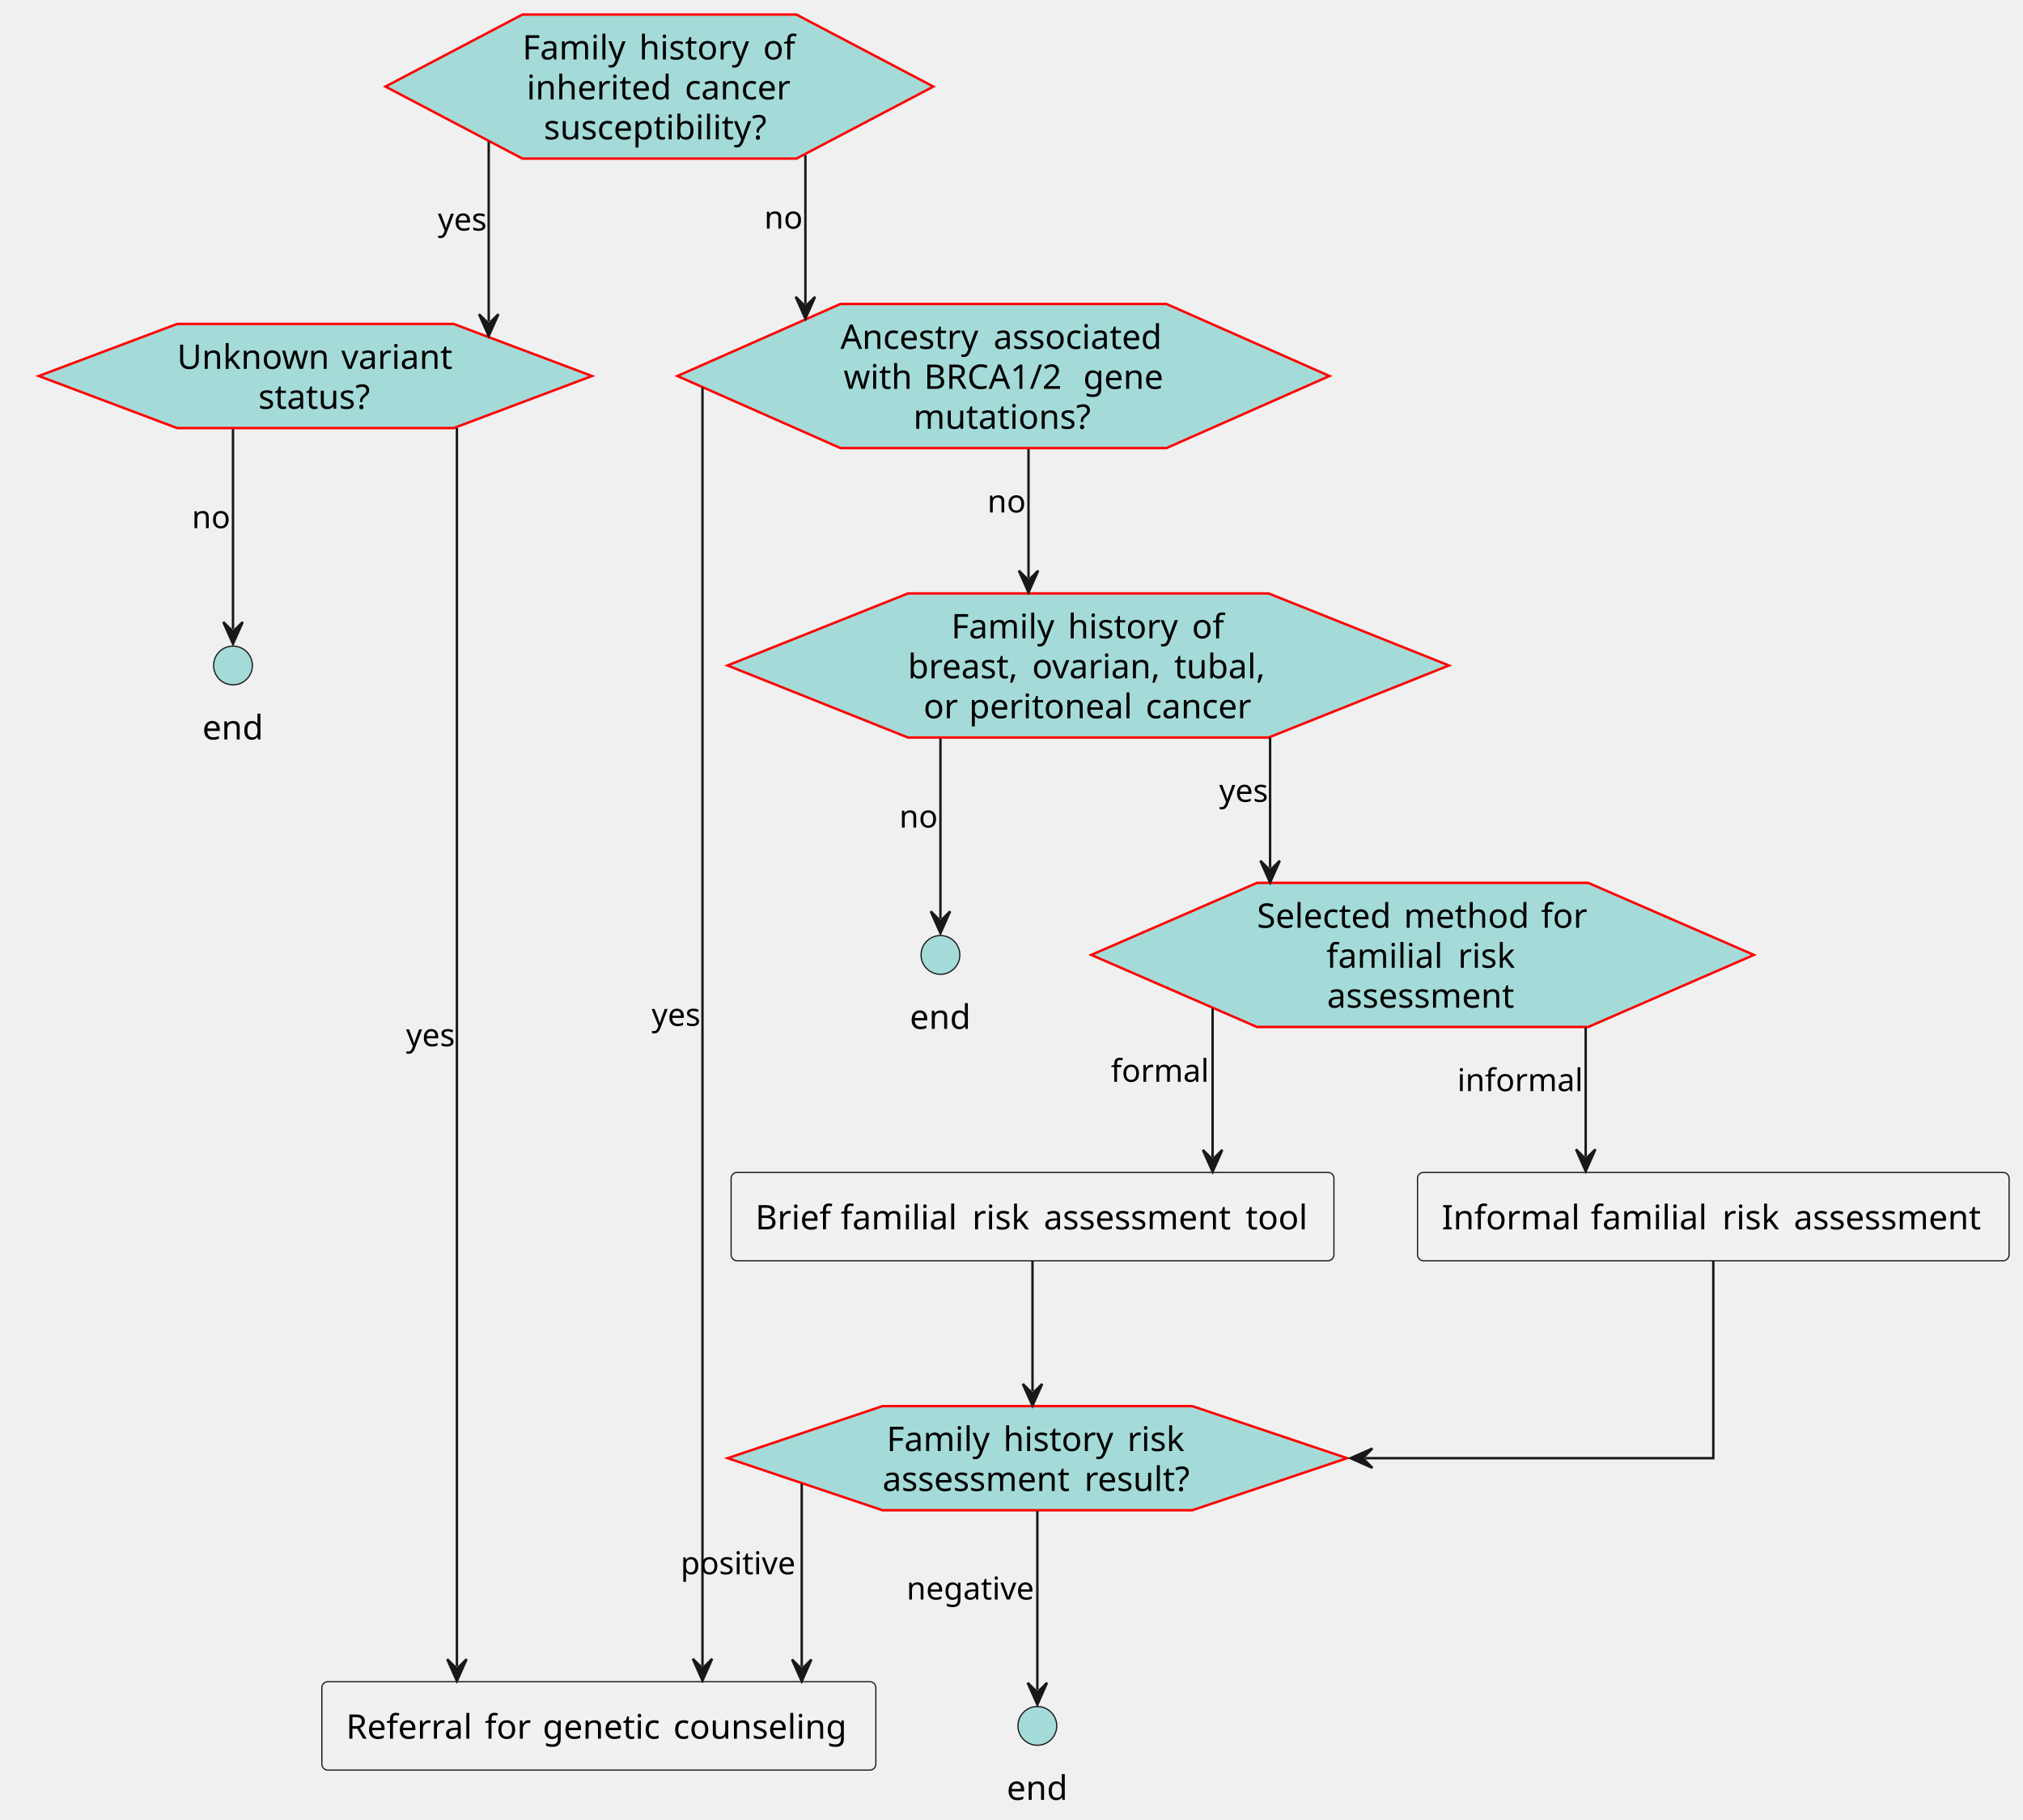
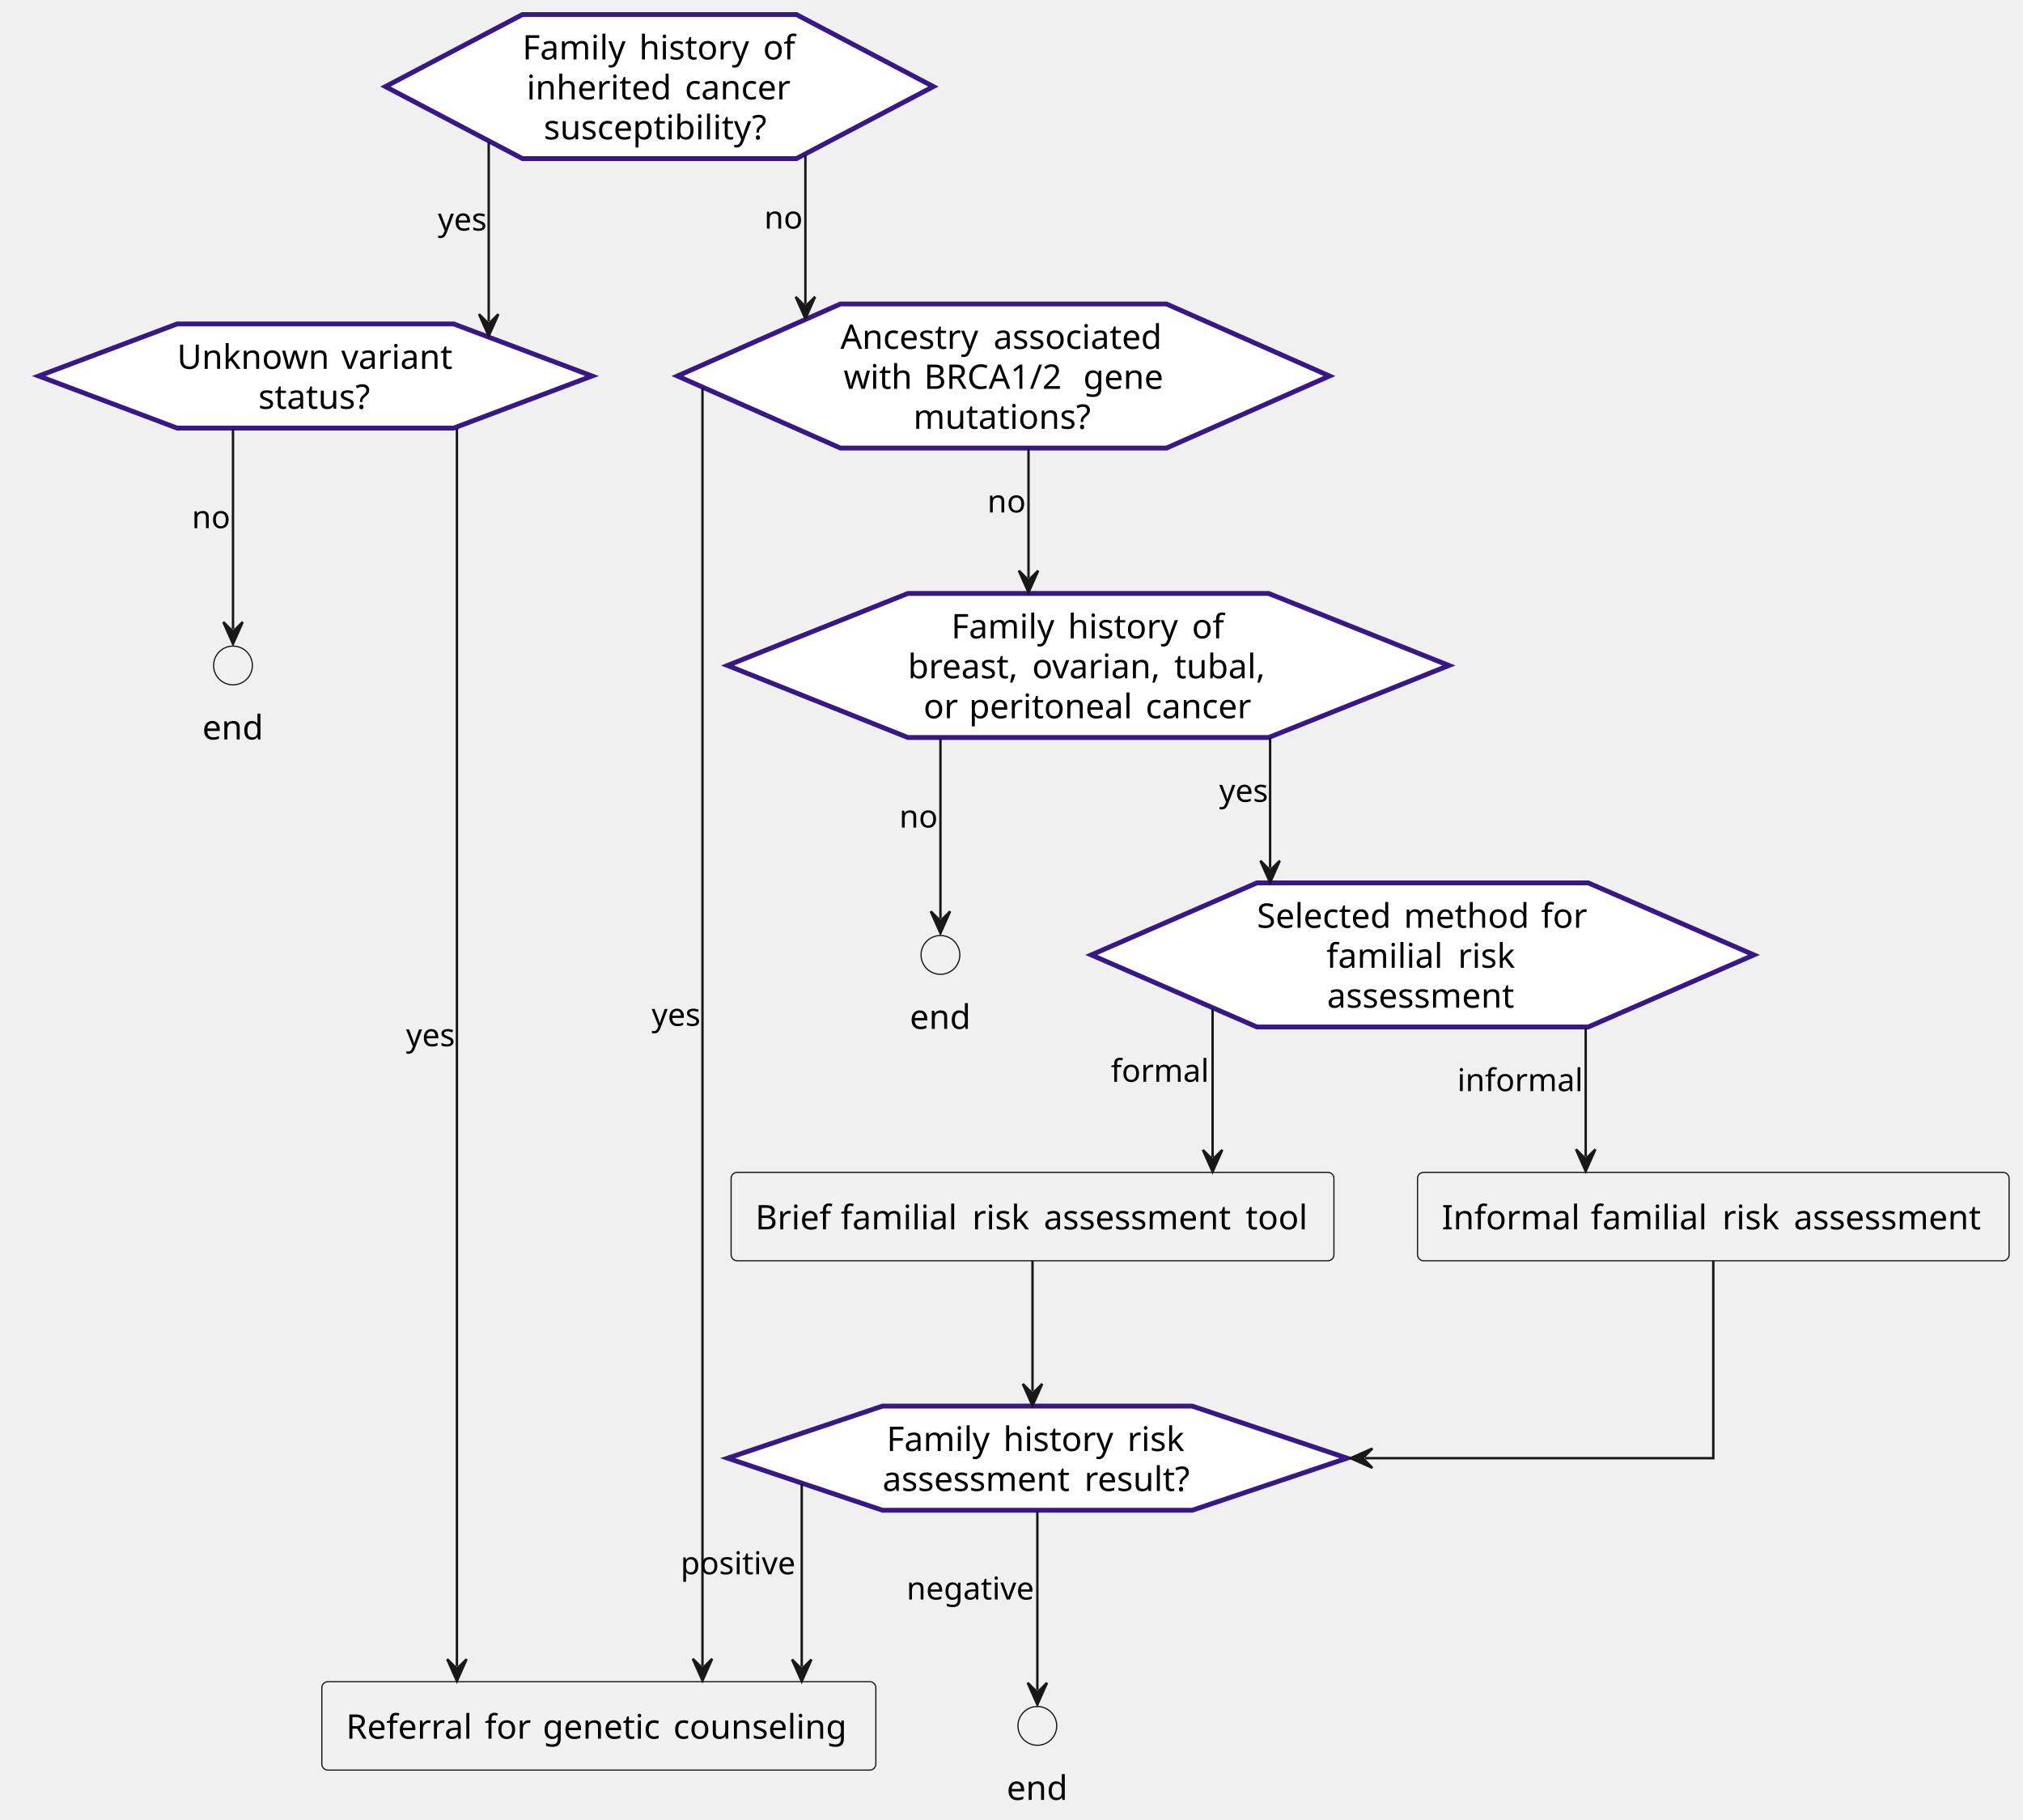
<svg xmlns="http://www.w3.org/2000/svg" xmlns:xlink="http://www.w3.org/1999/xlink" contentStyleType="text/css" height="751px" preserveAspectRatio="none" style="width:835px;height:751px;background:#FFFFFF;" version="1.1" viewBox="0 0 835 751" width="835px" zoomAndPan="magnify">
  <defs />
  <g>
    <g id="elem_eve_fhxgeneinherited">
      <a href="#eve-fhxgeneinherited" target="_top" title="#eve-fhxgeneinherited" xlink:actuate="onRequest" xlink:href="#eve-fhxgeneinherited" xlink:show="new" xlink:title="#eve-fhxgeneinherited" xlink:type="simple">
-         <polygon fill="#A4DBD8" points="385.25,35.73,328.71,6,215.64,6,159.1,35.73,215.64,65.46,328.71,65.46,385.25,35.73" style="stroke:#FF0000;stroke-width:1.0;" />
+         <polygon fill="#FFFFFF" points="385.25,35.73,328.71,6,215.64,6,159.1,35.73,215.64,65.46,328.71,65.46,385.25,35.73" style="stroke:#381885;stroke-width:2.0;" />
        <text fill="#000000" font-family="sans-serif" font-size="14" lengthAdjust="spacing" textLength="43.716" x="215.637" y="24.535">Family</text>
        <text fill="#000000" font-family="sans-serif" font-size="14" lengthAdjust="spacing" textLength="4.43" x="259.352" y="24.535"> </text>
        <text fill="#000000" font-family="sans-serif" font-size="14" lengthAdjust="spacing" textLength="46.751" x="263.782" y="24.535">history</text>
        <text fill="#000000" font-family="sans-serif" font-size="14" lengthAdjust="spacing" textLength="4.43" x="310.533" y="24.535"> </text>
        <text fill="#000000" font-family="sans-serif" font-size="14" lengthAdjust="spacing" textLength="13.747" x="314.963" y="24.535">of</text>
        <text fill="#000000" font-family="sans-serif" font-size="14" lengthAdjust="spacing" textLength="60.847" x="217.39" y="41.023">inherited</text>
        <text fill="#000000" font-family="sans-serif" font-size="14" lengthAdjust="spacing" textLength="4.43" x="278.237" y="41.023"> </text>
        <text fill="#000000" font-family="sans-serif" font-size="14" lengthAdjust="spacing" textLength="44.29" x="282.666" y="41.023">cancer</text>
        <text fill="#000000" font-family="sans-serif" font-size="14" lengthAdjust="spacing" textLength="95.436" x="224.455" y="57.512">susceptibility?</text>
      </a>
    </g>
    <g id="elem_eve_unkvariantstatus">
      <a href="#eve-unkvariantstatus" target="_top" title="#eve-unkvariantstatus" xlink:actuate="onRequest" xlink:href="#eve-unkvariantstatus" xlink:show="new" xlink:title="#eve-unkvariantstatus" xlink:type="simple">
-         <polygon fill="#A4DBD8" points="244.35,155.19,187.26,133.7,73.09,133.7,16,155.19,73.09,176.68,187.26,176.68,244.35,155.19" style="stroke:#FF0000;stroke-width:1.0;" />
+         <polygon fill="#FFFFFF" points="244.35,155.19,187.26,133.7,73.09,133.7,16,155.19,73.09,176.68,187.26,176.68,244.35,155.19" style="stroke:#381885;stroke-width:2.0;" />
        <text fill="#000000" font-family="sans-serif" font-size="14" lengthAdjust="spacing" textLength="63.335" x="73.087" y="152.235">Unknown</text>
        <text fill="#000000" font-family="sans-serif" font-size="14" lengthAdjust="spacing" textLength="4.43" x="136.422" y="152.235"> </text>
        <text fill="#000000" font-family="sans-serif" font-size="14" lengthAdjust="spacing" textLength="46.409" x="140.852" y="152.235">variant</text>
        <text fill="#000000" font-family="sans-serif" font-size="14" lengthAdjust="spacing" textLength="47.072" x="106.638" y="168.723">status?</text>
      </a>
    </g>
    <g id="elem_eve_brcageneancestry">
      <a href="#eve-brcageneancestry" target="_top" title="#eve-brcageneancestry" xlink:actuate="onRequest" xlink:href="#eve-brcageneancestry" xlink:show="new" xlink:title="#eve-brcageneancestry" xlink:type="simple">
-         <polygon fill="#A4DBD8" points="548.74,155.19,481.46,125.46,346.89,125.46,279.61,155.19,346.89,184.93,481.46,184.93,548.74,155.19" style="stroke:#FF0000;stroke-width:1.0;" />
+         <polygon fill="#FFFFFF" points="548.74,155.19,481.46,125.46,346.89,125.46,279.61,155.19,346.89,184.93,481.46,184.93,548.74,155.19" style="stroke:#381885;stroke-width:2.0;" />
        <text fill="#000000" font-family="sans-serif" font-size="14" lengthAdjust="spacing" textLength="58.734" x="346.893" y="143.995">Ancestry</text>
        <text fill="#000000" font-family="sans-serif" font-size="14" lengthAdjust="spacing" textLength="4.43" x="405.627" y="143.995"> </text>
        <text fill="#000000" font-family="sans-serif" font-size="14" lengthAdjust="spacing" textLength="71.401" x="410.057" y="143.995">associated</text>
        <text fill="#000000" font-family="sans-serif" font-size="14" lengthAdjust="spacing" textLength="28.759" x="348.209" y="160.483">with</text>
        <text fill="#000000" font-family="sans-serif" font-size="14" lengthAdjust="spacing" textLength="4.43" x="376.967" y="160.483"> </text>
        <text fill="#000000" font-family="sans-serif" font-size="14" lengthAdjust="spacing" textLength="61.298" x="381.397" y="160.483">BRCA1/2</text>
        <text fill="#000000" font-family="sans-serif" font-size="14" lengthAdjust="spacing" textLength="4.43" x="442.695" y="160.483"> </text>
        <text fill="#000000" font-family="sans-serif" font-size="14" lengthAdjust="spacing" textLength="33.018" x="447.125" y="160.483">gene</text>
        <text fill="#000000" font-family="sans-serif" font-size="14" lengthAdjust="spacing" textLength="74.341" x="377.005" y="176.972">mutations?</text>
      </a>
    </g>
    <g id="elem_eve_fhxbrcaovcatubalperit">
      <a href="#eve-fhxbrcaovcatubalperit" target="_top" title="#eve-fhxbrcaovcatubalperit" xlink:actuate="onRequest" xlink:href="#eve-fhxbrcaovcatubalperit" xlink:show="new" xlink:title="#eve-fhxbrcaovcatubalperit" xlink:type="simple">
-         <polygon fill="#A4DBD8" points="598.05,274.66,523.61,244.93,374.73,244.93,300.29,274.66,374.73,304.39,523.61,304.39,598.05,274.66" style="stroke:#FF0000;stroke-width:1.0;" />
+         <polygon fill="#FFFFFF" points="598.05,274.66,523.61,244.93,374.73,244.93,300.29,274.66,374.73,304.39,523.61,304.39,598.05,274.66" style="stroke:#381885;stroke-width:2.0;" />
        <text fill="#000000" font-family="sans-serif" font-size="14" lengthAdjust="spacing" textLength="43.716" x="392.633" y="263.465">Family</text>
        <text fill="#000000" font-family="sans-serif" font-size="14" lengthAdjust="spacing" textLength="4.43" x="436.349" y="263.465"> </text>
        <text fill="#000000" font-family="sans-serif" font-size="14" lengthAdjust="spacing" textLength="46.751" x="440.779" y="263.465">history</text>
        <text fill="#000000" font-family="sans-serif" font-size="14" lengthAdjust="spacing" textLength="4.43" x="487.53" y="263.465"> </text>
        <text fill="#000000" font-family="sans-serif" font-size="14" lengthAdjust="spacing" textLength="13.747" x="491.959" y="263.465">of</text>
        <text fill="#000000" font-family="sans-serif" font-size="14" lengthAdjust="spacing" textLength="46.874" x="374.73" y="279.953">breast,</text>
        <text fill="#000000" font-family="sans-serif" font-size="14" lengthAdjust="spacing" textLength="4.43" x="421.604" y="279.953"> </text>
        <text fill="#000000" font-family="sans-serif" font-size="14" lengthAdjust="spacing" textLength="54.202" x="426.034" y="279.953">ovarian,</text>
        <text fill="#000000" font-family="sans-serif" font-size="14" lengthAdjust="spacing" textLength="4.43" x="480.236" y="279.953"> </text>
        <text fill="#000000" font-family="sans-serif" font-size="14" lengthAdjust="spacing" textLength="38.944" x="484.666" y="279.953">tubal,</text>
        <text fill="#000000" font-family="sans-serif" font-size="14" lengthAdjust="spacing" textLength="14.328" x="381.187" y="296.442">or</text>
        <text fill="#000000" font-family="sans-serif" font-size="14" lengthAdjust="spacing" textLength="4.43" x="395.515" y="296.442"> </text>
        <text fill="#000000" font-family="sans-serif" font-size="14" lengthAdjust="spacing" textLength="68.489" x="399.944" y="296.442">peritoneal</text>
        <text fill="#000000" font-family="sans-serif" font-size="14" lengthAdjust="spacing" textLength="4.43" x="468.434" y="296.442"> </text>
        <text fill="#000000" font-family="sans-serif" font-size="14" lengthAdjust="spacing" textLength="44.29" x="472.863" y="296.442">cancer</text>
      </a>
    </g>
    <g id="elem_eve_preferredfhxriskmethod">
      <a href="#eve-preferredfhxriskmethod" target="_top" title="#eve-preferredfhxriskmethod" xlink:actuate="onRequest" xlink:href="#eve-preferredfhxriskmethod" xlink:show="new" xlink:title="#eve-preferredfhxriskmethod" xlink:type="simple">
-         <polygon fill="#A4DBD8" points="723.92,394.12,655.55,364.39,518.8,364.39,450.43,394.12,518.8,423.86,655.55,423.86,723.92,394.12" style="stroke:#FF0000;stroke-width:1.0;" />
+         <polygon fill="#FFFFFF" points="723.92,394.12,655.55,364.39,518.8,364.39,450.43,394.12,518.8,423.86,655.55,423.86,723.92,394.12" style="stroke:#381885;stroke-width:2.0;" />
        <text fill="#000000" font-family="sans-serif" font-size="14" lengthAdjust="spacing" textLength="56.205" x="518.803" y="382.925">Selected</text>
        <text fill="#000000" font-family="sans-serif" font-size="14" lengthAdjust="spacing" textLength="4.43" x="575.008" y="382.925"> </text>
        <text fill="#000000" font-family="sans-serif" font-size="14" lengthAdjust="spacing" textLength="52.206" x="579.438" y="382.925">method</text>
        <text fill="#000000" font-family="sans-serif" font-size="14" lengthAdjust="spacing" textLength="4.43" x="631.644" y="382.925"> </text>
        <text fill="#000000" font-family="sans-serif" font-size="14" lengthAdjust="spacing" textLength="19.476" x="636.074" y="382.925">for</text>
        <text fill="#000000" font-family="sans-serif" font-size="14" lengthAdjust="spacing" textLength="49.868" x="547.48" y="399.413">familial</text>
        <text fill="#000000" font-family="sans-serif" font-size="14" lengthAdjust="spacing" textLength="4.43" x="597.348" y="399.413"> </text>
        <text fill="#000000" font-family="sans-serif" font-size="14" lengthAdjust="spacing" textLength="25.095" x="601.778" y="399.413">risk</text>
        <text fill="#000000" font-family="sans-serif" font-size="14" lengthAdjust="spacing" textLength="78.873" x="547.74" y="415.902">assessment</text>
      </a>
    </g>
    <g id="elem_act_fhxrisktool">
      <a href="#act-fhxrisktool" target="_top" title="#act-fhxrisktool" xlink:actuate="onRequest" xlink:href="#act-fhxrisktool" xlink:show="new" xlink:title="#act-fhxrisktool" xlink:type="simple">
        <rect fill="#F1F1F1" height="36.488" rx="2.5" ry="2.5" style="stroke:#181818;stroke-width:0.5;" width="248.812" x="301.77" y="483.86" />
        <text fill="#000000" font-family="sans-serif" font-size="14" lengthAdjust="spacing" textLength="30.775" x="311.77" y="507.395">Brief</text>
        <text fill="#000000" font-family="sans-serif" font-size="14" lengthAdjust="spacing" textLength="4.43" x="342.545" y="507.395"> </text>
        <text fill="#000000" font-family="sans-serif" font-size="14" lengthAdjust="spacing" textLength="49.868" x="346.975" y="507.395">familial</text>
        <text fill="#000000" font-family="sans-serif" font-size="14" lengthAdjust="spacing" textLength="4.43" x="396.843" y="507.395"> </text>
        <text fill="#000000" font-family="sans-serif" font-size="14" lengthAdjust="spacing" textLength="25.095" x="401.273" y="507.395">risk</text>
        <text fill="#000000" font-family="sans-serif" font-size="14" lengthAdjust="spacing" textLength="4.43" x="426.368" y="507.395"> </text>
        <text fill="#000000" font-family="sans-serif" font-size="14" lengthAdjust="spacing" textLength="78.873" x="430.797" y="507.395">assessment</text>
        <text fill="#000000" font-family="sans-serif" font-size="14" lengthAdjust="spacing" textLength="4.43" x="509.67" y="507.395"> </text>
        <text fill="#000000" font-family="sans-serif" font-size="14" lengthAdjust="spacing" textLength="26.482" x="514.1" y="507.395">tool</text>
      </a>
    </g>
    <g id="elem_act_fhxriskassess">
      <a href="#act-fhxriskassess" target="_top" title="#act-fhxriskassess" xlink:actuate="onRequest" xlink:href="#act-fhxriskassess" xlink:show="new" xlink:title="#act-fhxriskassess" xlink:type="simple">
        <rect fill="#F1F1F1" height="36.488" rx="2.5" ry="2.5" style="stroke:#181818;stroke-width:0.5;" width="244.171" x="585.09" y="483.86" />
        <text fill="#000000" font-family="sans-serif" font-size="14" lengthAdjust="spacing" textLength="57.046" x="595.09" y="507.395">Informal</text>
        <text fill="#000000" font-family="sans-serif" font-size="14" lengthAdjust="spacing" textLength="4.43" x="652.136" y="507.395"> </text>
        <text fill="#000000" font-family="sans-serif" font-size="14" lengthAdjust="spacing" textLength="49.868" x="656.566" y="507.395">familial</text>
        <text fill="#000000" font-family="sans-serif" font-size="14" lengthAdjust="spacing" textLength="4.43" x="706.434" y="507.395"> </text>
        <text fill="#000000" font-family="sans-serif" font-size="14" lengthAdjust="spacing" textLength="25.095" x="710.863" y="507.395">risk</text>
        <text fill="#000000" font-family="sans-serif" font-size="14" lengthAdjust="spacing" textLength="4.43" x="735.958" y="507.395"> </text>
        <text fill="#000000" font-family="sans-serif" font-size="14" lengthAdjust="spacing" textLength="78.873" x="740.388" y="507.395">assessment</text>
      </a>
    </g>
    <g id="elem_eve_fhxriskresult">
      <a href="#eve-fhxriskresult" target="_top" title="#eve-fhxriskresult" xlink:actuate="onRequest" xlink:href="#eve-fhxriskresult" xlink:show="new" xlink:title="#eve-fhxriskresult" xlink:type="simple">
-         <polygon fill="#A4DBD8" points="556.02,601.83,492.1,580.34,364.25,580.34,300.33,601.83,364.25,623.32,492.1,623.32,556.02,601.83" style="stroke:#FF0000;stroke-width:1.0;" />
+         <polygon fill="#FFFFFF" points="556.02,601.83,492.1,580.34,364.25,580.34,300.33,601.83,364.25,623.32,492.1,623.32,556.02,601.83" style="stroke:#381885;stroke-width:2.0;" />
        <text fill="#000000" font-family="sans-serif" font-size="14" lengthAdjust="spacing" textLength="43.716" x="365.965" y="598.875">Family</text>
        <text fill="#000000" font-family="sans-serif" font-size="14" lengthAdjust="spacing" textLength="4.43" x="409.681" y="598.875"> </text>
        <text fill="#000000" font-family="sans-serif" font-size="14" lengthAdjust="spacing" textLength="46.751" x="414.111" y="598.875">history</text>
        <text fill="#000000" font-family="sans-serif" font-size="14" lengthAdjust="spacing" textLength="4.43" x="460.862" y="598.875"> </text>
        <text fill="#000000" font-family="sans-serif" font-size="14" lengthAdjust="spacing" textLength="25.095" x="465.291" y="598.875">risk</text>
        <text fill="#000000" font-family="sans-serif" font-size="14" lengthAdjust="spacing" textLength="78.873" x="364.253" y="615.363">assessment</text>
        <text fill="#000000" font-family="sans-serif" font-size="14" lengthAdjust="spacing" textLength="4.43" x="443.126" y="615.363"> </text>
        <text fill="#000000" font-family="sans-serif" font-size="14" lengthAdjust="spacing" textLength="44.543" x="447.556" y="615.363">result?</text>
      </a>
    </g>
    <g id="elem_end_variantknown">
-       <ellipse cx="96.17" cy="274.66" fill="#A4DBD8" rx="8" ry="8" style="stroke:#181818;stroke-width:0.5;" />
+       <ellipse cx="96.17" cy="274.66" fill="#F1F1F1" rx="8" ry="8" style="stroke:#181818;stroke-width:0.5;" />
      <text fill="#000000" font-family="sans-serif" font-size="14" lengthAdjust="spacing" textLength="25.3" x="83.52" y="305.195">end</text>
    </g>
    <g id="elem_act_geneticreferral">
      <a href="#act-geneticreferral" target="_top" title="#act-geneticreferral" xlink:actuate="onRequest" xlink:href="#act-geneticreferral" xlink:show="new" xlink:title="#act-geneticreferral" xlink:type="simple">
        <rect fill="#F1F1F1" height="36.488" rx="2.5" ry="2.5" style="stroke:#181818;stroke-width:0.5;" width="228.667" x="132.84" y="694.08" />
        <text fill="#000000" font-family="sans-serif" font-size="14" lengthAdjust="spacing" textLength="52.835" x="142.84" y="717.615">Referral</text>
        <text fill="#000000" font-family="sans-serif" font-size="14" lengthAdjust="spacing" textLength="4.43" x="195.675" y="717.615"> </text>
        <text fill="#000000" font-family="sans-serif" font-size="14" lengthAdjust="spacing" textLength="19.476" x="200.105" y="717.615">for</text>
        <text fill="#000000" font-family="sans-serif" font-size="14" lengthAdjust="spacing" textLength="4.43" x="219.58" y="717.615"> </text>
        <text fill="#000000" font-family="sans-serif" font-size="14" lengthAdjust="spacing" textLength="49.472" x="224.01" y="717.615">genetic</text>
        <text fill="#000000" font-family="sans-serif" font-size="14" lengthAdjust="spacing" textLength="4.43" x="273.482" y="717.615"> </text>
        <text fill="#000000" font-family="sans-serif" font-size="14" lengthAdjust="spacing" textLength="73.596" x="277.911" y="717.615">counseling</text>
      </a>
    </g>
    <g id="elem_end_nofhx">
-       <ellipse cx="388.17" cy="394.12" fill="#A4DBD8" rx="8" ry="8" style="stroke:#181818;stroke-width:0.5;" />
+       <ellipse cx="388.17" cy="394.12" fill="#F1F1F1" rx="8" ry="8" style="stroke:#181818;stroke-width:0.5;" />
      <text fill="#000000" font-family="sans-serif" font-size="14" lengthAdjust="spacing" textLength="25.3" x="375.52" y="424.655">end</text>
    </g>
    <g id="elem_end_geneticrisk">
-       <ellipse cx="428.17" cy="712.32" fill="#A4DBD8" rx="8" ry="8" style="stroke:#181818;stroke-width:0.5;" />
+       <ellipse cx="428.17" cy="712.32" fill="#F1F1F1" rx="8" ry="8" style="stroke:#181818;stroke-width:0.5;" />
      <text fill="#000000" font-family="sans-serif" font-size="14" lengthAdjust="spacing" textLength="25.3" x="415.52" y="742.855">end</text>
    </g>
    <g id="link_eve_fhxgeneinherited_eve_unkvariantstatus">
      <path d="M201.72,58.48 C201.72,81.9 201.72,111.84 201.72,132.67 " fill="none" id="eve_fhxgeneinherited-to-eve_unkvariantstatus" style="stroke:#181818;stroke-width:1.0;" />
      <polygon fill="#181818" points="201.72,138.67,205.72,129.67,201.72,133.67,197.72,129.67,201.72,138.67" style="stroke:#181818;stroke-width:1.0;" />
      <text fill="#000000" font-family="sans-serif" font-size="13" lengthAdjust="spacing" textLength="20.662" x="180.72" y="95.148">yes</text>
    </g>
    <g id="link_eve_unkvariantstatus_end_variantknown">
      <path d="M96.17,177.1 C96.17,203.64 96.17,241.11 96.17,259.73 " fill="none" id="eve_unkvariantstatus-to-end_variantknown" style="stroke:#181818;stroke-width:1.0;" />
      <polygon fill="#181818" points="96.17,265.73,100.17,256.73,96.17,260.73,92.17,256.73,96.17,265.73" style="stroke:#181818;stroke-width:1.0;" />
      <text fill="#000000" font-family="sans-serif" font-size="13" lengthAdjust="spacing" textLength="16.053" x="79.17" y="217.988">no</text>
    </g>
    <g id="link_eve_unkvariantstatus_act_geneticreferral">
      <path d="M188.59,176.69 C188.59,266.38 188.59,603.94 188.59,687.79 " fill="none" id="eve_unkvariantstatus-to-act_geneticreferral" style="stroke:#181818;stroke-width:1.0;" />
      <polygon fill="#181818" points="188.59,693.79,192.59,684.79,188.59,688.79,184.59,684.79,188.59,693.79" style="stroke:#181818;stroke-width:1.0;" />
      <text fill="#000000" font-family="sans-serif" font-size="13" lengthAdjust="spacing" textLength="20.662" x="167.59" y="431.808">yes</text>
    </g>
    <g id="link_eve_fhxgeneinherited_eve_brcageneancestry">
      <path d="M332.43,64.04 C332.43,84.6 332.43,106.11 332.43,125.51 " fill="none" id="eve_fhxgeneinherited-to-eve_brcageneancestry" style="stroke:#181818;stroke-width:1.0;" />
      <polygon fill="#181818" points="332.43,131.51,336.43,122.51,332.43,126.51,328.43,122.51,332.43,131.51" style="stroke:#181818;stroke-width:1.0;" />
      <text fill="#000000" font-family="sans-serif" font-size="13" lengthAdjust="spacing" textLength="16.053" x="315.43" y="94.338">no</text>
    </g>
    <g id="link_eve_brcageneancestry_act_geneticreferral">
      <path d="M289.95,160.01 C289.95,208.13 289.95,596.6 289.95,687.63 " fill="none" id="eve_brcageneancestry-to-act_geneticreferral" style="stroke:#181818;stroke-width:1.0;" />
      <polygon fill="#181818" points="289.95,693.63,293.95,684.63,289.95,688.63,285.95,684.63,289.95,693.63" style="stroke:#181818;stroke-width:1.0;" />
      <text fill="#000000" font-family="sans-serif" font-size="13" lengthAdjust="spacing" textLength="20.662" x="268.95" y="423.388">yes</text>
    </g>
    <g id="link_eve_brcageneancestry_eve_fhxbrcaovcatubalperit">
      <path d="M424.52,185.34 C424.52,203.45 424.52,220.41 424.52,238.52 " fill="none" id="eve_brcageneancestry-to-eve_fhxbrcaovcatubalperit" style="stroke:#181818;stroke-width:1.0;" />
      <polygon fill="#181818" points="424.52,244.52,428.52,235.52,424.52,239.52,420.52,235.52,424.52,244.52" style="stroke:#181818;stroke-width:1.0;" />
      <text fill="#000000" font-family="sans-serif" font-size="13" lengthAdjust="spacing" textLength="16.053" x="407.52" y="211.498">no</text>
    </g>
    <g id="link_eve_fhxbrcaovcatubalperit_end_nofhx">
      <path d="M388.17,304.8 C388.17,331.35 388.17,362.32 388.17,379.14 " fill="none" id="eve_fhxbrcaovcatubalperit-to-end_nofhx" style="stroke:#181818;stroke-width:1.0;" />
      <polygon fill="#181818" points="388.17,385.14,392.17,376.14,388.17,380.14,384.17,376.14,388.17,385.14" style="stroke:#181818;stroke-width:1.0;" />
      <text fill="#000000" font-family="sans-serif" font-size="13" lengthAdjust="spacing" textLength="16.053" x="371.17" y="341.538">no</text>
    </g>
    <g id="link_eve_fhxbrcaovcatubalperit_eve_preferredfhxriskmethod">
      <path d="M524.24,304.5 C524.24,322.74 524.24,340 524.24,358.25 " fill="none" id="eve_fhxbrcaovcatubalperit-to-eve_preferredfhxriskmethod" style="stroke:#181818;stroke-width:1.0;" />
      <polygon fill="#181818" points="524.24,364.25,528.24,355.25,524.24,359.25,520.24,355.25,524.24,364.25" style="stroke:#181818;stroke-width:1.0;" />
      <text fill="#000000" font-family="sans-serif" font-size="13" lengthAdjust="spacing" textLength="20.662" x="503.24" y="330.938">yes</text>
    </g>
    <g id="link_eve_preferredfhxriskmethod_act_fhxrisktool">
      <path d="M500.5,416.23 C500.5,436.1 500.5,458.94 500.5,477.61 " fill="none" id="eve_preferredfhxriskmethod-to-act_fhxrisktool" style="stroke:#181818;stroke-width:1.0;" />
      <polygon fill="#181818" points="500.5,483.61,504.5,474.61,500.5,478.61,496.5,474.61,500.5,483.61" style="stroke:#181818;stroke-width:1.0;" />
      <text fill="#000000" font-family="sans-serif" font-size="13" lengthAdjust="spacing" textLength="41.158" x="458.5" y="446.488">formal</text>
    </g>
    <g id="link_eve_preferredfhxriskmethod_act_fhxriskassess">
      <path d="M654.5,424.2 C654.5,443.17 654.5,461.08 654.5,477.37 " fill="none" id="eve_preferredfhxriskmethod-to-act_fhxriskassess" style="stroke:#181818;stroke-width:1.0;" />
      <polygon fill="#181818" points="654.5,483.37,658.5,474.37,654.5,478.37,650.5,474.37,654.5,483.37" style="stroke:#181818;stroke-width:1.0;" />
      <text fill="#000000" font-family="sans-serif" font-size="13" lengthAdjust="spacing" textLength="52.984" x="601.5" y="450.348">informal</text>
    </g>
    <g id="link_act_fhxrisktool_eve_fhxriskresult">
      <path d="M426.17,520.39 C426.17,537.26 426.17,556.32 426.17,574.18 " fill="none" id="act_fhxrisktool-to-eve_fhxriskresult" style="stroke:#181818;stroke-width:1.0;" />
      <polygon fill="#181818" points="426.17,580.18,430.17,571.18,426.17,575.18,422.17,571.18,426.17,580.18" style="stroke:#181818;stroke-width:1.0;" />
    </g>
    <g id="link_act_fhxriskassess_eve_fhxriskresult">
      <path d="M707.17,520.39 C707.17,549.18 707.17,601.83 707.17,601.83 C707.17,601.83 636.45,601.83 563.46,601.83 " fill="none" id="act_fhxriskassess-to-eve_fhxriskresult" style="stroke:#181818;stroke-width:1.0;" />
      <polygon fill="#181818" points="557.46,601.83,566.46,605.83,562.46,601.83,566.46,597.83,557.46,601.83" style="stroke:#181818;stroke-width:1.0;" />
    </g>
    <g id="link_eve_fhxriskresult_act_geneticreferral">
      <path d="M330.92,612.43 C330.92,631.22 330.92,664.62 330.92,687.92 " fill="none" id="eve_fhxriskresult-to-act_geneticreferral" style="stroke:#181818;stroke-width:1.0;" />
      <polygon fill="#181818" points="330.92,693.92,334.92,684.92,330.92,688.92,326.92,684.92,330.92,693.92" style="stroke:#181818;stroke-width:1.0;" />
      <text fill="#000000" font-family="sans-serif" font-size="13" lengthAdjust="spacing" textLength="49.144" x="280.92" y="649.738">positive</text>
    </g>
    <g id="link_eve_fhxriskresult_end_geneticrisk">
      <path d="M428.17,623.66 C428.17,648.06 428.17,680.4 428.17,697.53 " fill="none" id="eve_fhxriskresult-to-end_geneticrisk" style="stroke:#181818;stroke-width:1.0;" />
      <polygon fill="#181818" points="428.17,703.53,432.17,694.53,428.17,698.53,424.17,694.53,428.17,703.53" style="stroke:#181818;stroke-width:1.0;" />
      <text fill="#000000" font-family="sans-serif" font-size="13" lengthAdjust="spacing" textLength="53.187" x="374.17" y="660.168">negative</text>
    </g>
  </g>
</svg>
